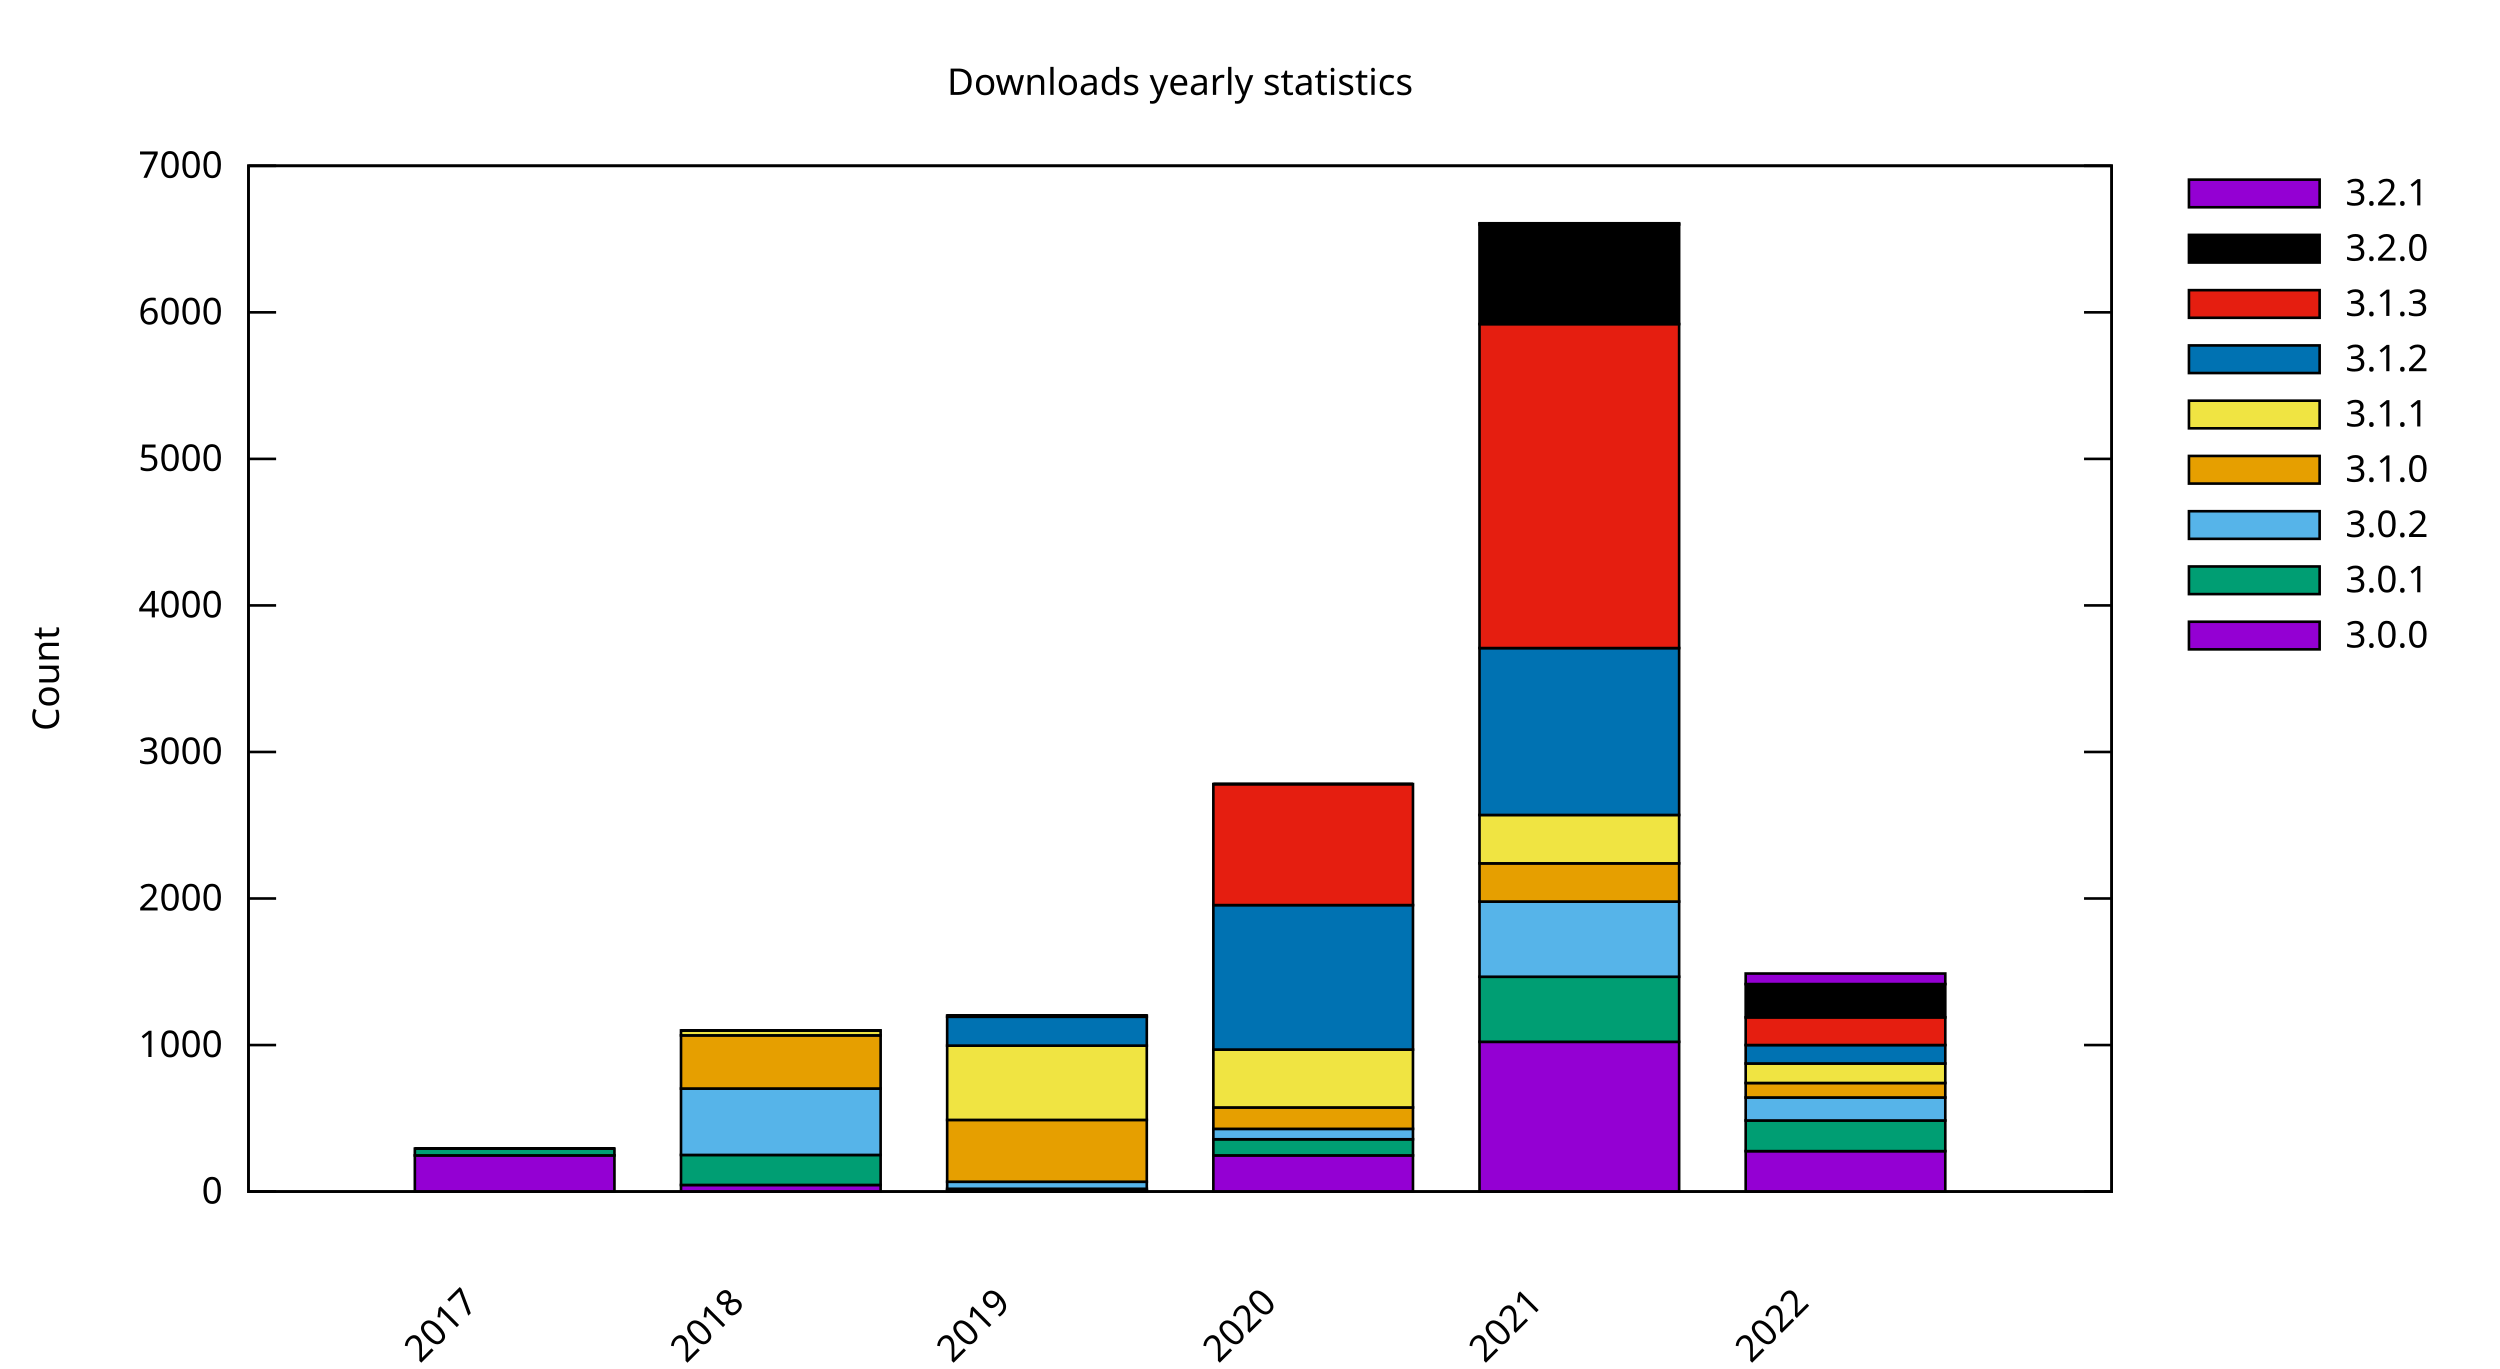
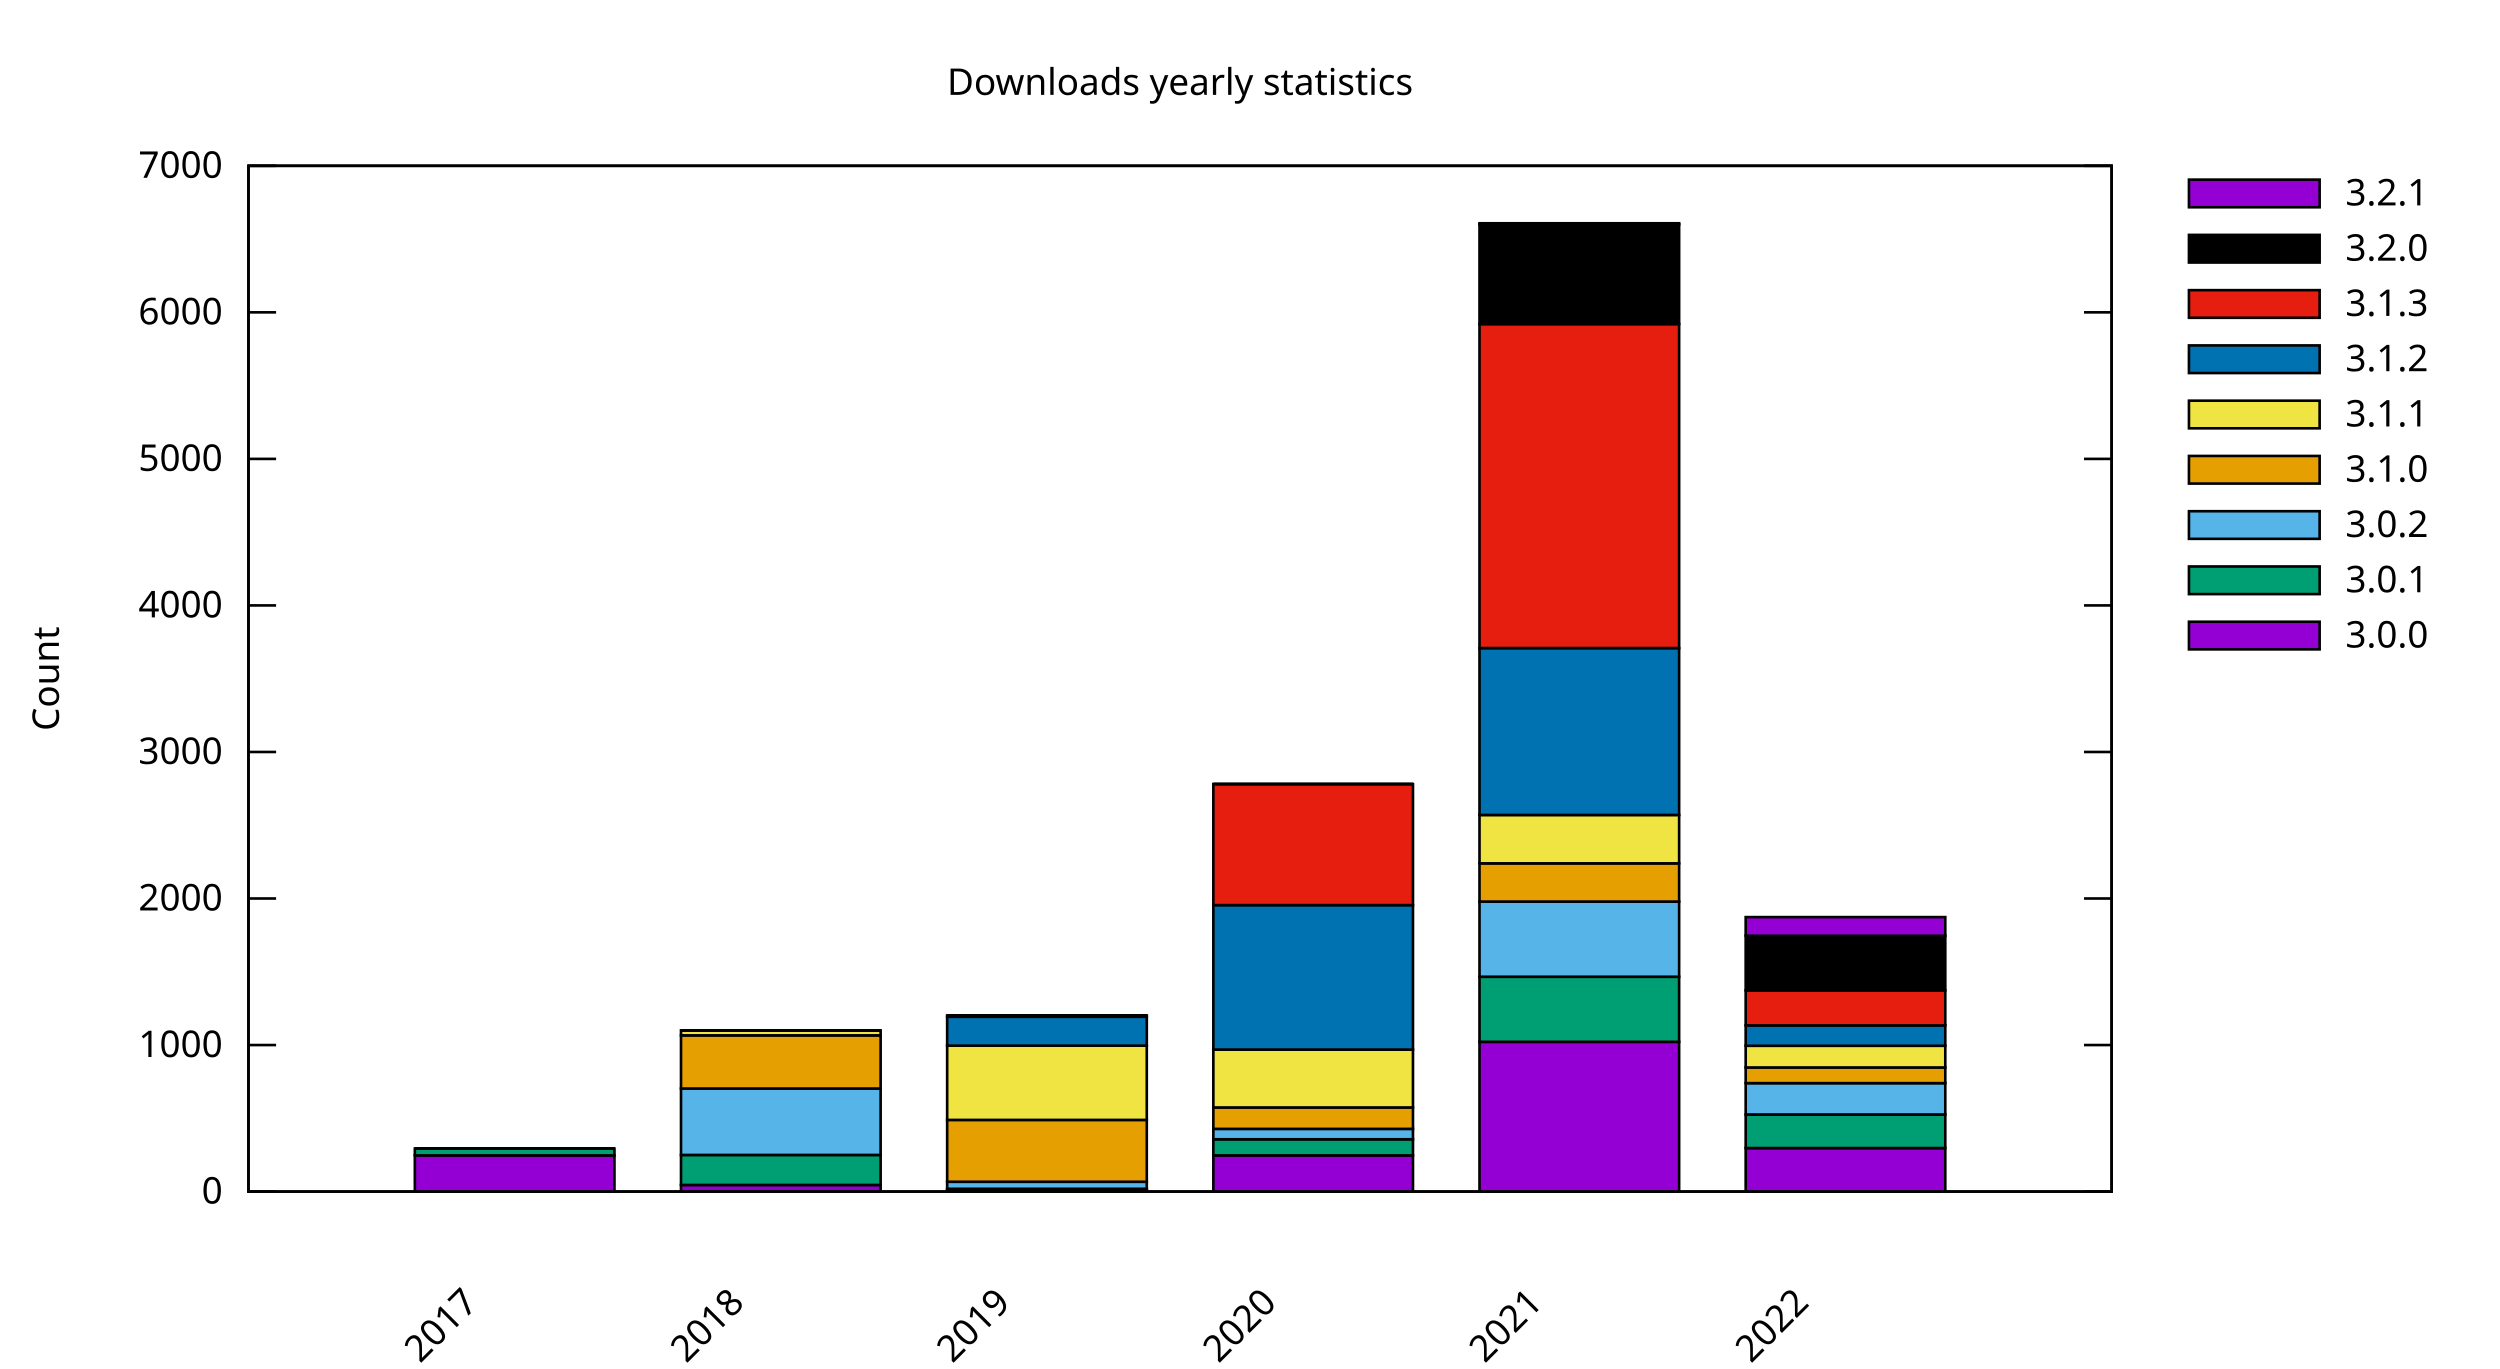
<svg xmlns="http://www.w3.org/2000/svg" xmlns:xlink="http://www.w3.org/1999/xlink" width="950" height="520" viewBox="0 0 950 520">
  <g id="gnuplot_canvas">
    <rect x="0" y="0" width="950" height="520" fill="none" />
    <defs>
      <circle id="gpDot" r="0.5" stroke-width="0.5" stroke="currentColor" />
      <path id="gpPt0" stroke-width="0.190" stroke="currentColor" d="M-1,0 h2 M0,-1 v2" />
      <path id="gpPt1" stroke-width="0.190" stroke="currentColor" d="M-1,-1 L1,1 M1,-1 L-1,1" />
      <path id="gpPt2" stroke-width="0.190" stroke="currentColor" d="M-1,0 L1,0 M0,-1 L0,1 M-1,-1 L1,1 M-1,1 L1,-1" />
      <rect id="gpPt3" stroke-width="0.190" stroke="currentColor" x="-1" y="-1" width="2" height="2" />
      <rect id="gpPt4" stroke-width="0.190" stroke="currentColor" fill="currentColor" x="-1" y="-1" width="2" height="2" />
      <circle id="gpPt5" stroke-width="0.190" stroke="currentColor" cx="0" cy="0" r="1" />
      <use xlink:href="#gpPt5" id="gpPt6" fill="currentColor" stroke="none" />
      <path id="gpPt7" stroke-width="0.190" stroke="currentColor" d="M0,-1.33 L-1.33,0.67 L1.33,0.67 z" />
      <use xlink:href="#gpPt7" id="gpPt8" fill="currentColor" stroke="none" />
      <use xlink:href="#gpPt7" id="gpPt9" stroke="currentColor" transform="rotate(180)" />
      <use xlink:href="#gpPt9" id="gpPt10" fill="currentColor" stroke="none" />
      <use xlink:href="#gpPt3" id="gpPt11" stroke="currentColor" transform="rotate(45)" />
      <use xlink:href="#gpPt11" id="gpPt12" fill="currentColor" stroke="none" />
      <path id="gpPt13" stroke-width="0.190" stroke="currentColor" d="M0,1.330 L1.265,0.411 L0.782,-1.067 L-0.782,-1.076 L-1.265,0.411 z" />
      <use xlink:href="#gpPt13" id="gpPt14" fill="currentColor" stroke="none" />
      <filter id="textbox" filterUnits="objectBoundingBox" x="0" y="0" height="1" width="1">
        <feFlood flood-color="white" flood-opacity="1" result="bgnd" />
        <feComposite in="SourceGraphic" in2="bgnd" operator="atop" />
      </filter>
      <filter id="greybox" filterUnits="objectBoundingBox" x="0" y="0" height="1" width="1">
        <feFlood flood-color="lightgrey" flood-opacity="1" result="grey" />
        <feComposite in="SourceGraphic" in2="grey" operator="atop" />
      </filter>
    </defs>
    <g fill="none" color="white" stroke="currentColor" stroke-width="1.00" stroke-linecap="butt" stroke-linejoin="miter">
</g>
    <g fill="none" color="black" stroke="currentColor" stroke-width="1.00" stroke-linecap="butt" stroke-linejoin="miter">
      <path stroke="black" d="M94.42,452.80 L104.92,452.80 M802.43,452.80 L791.93,452.80  " />
      <g transform="translate(84.63,457.35)" stroke="none" fill="black" font-family="Verdana" font-size="14.00" text-anchor="end">
        <text>
          <tspan font-family="Verdana"> 0</tspan>
        </text>
      </g>
    </g>
    <g fill="none" color="black" stroke="currentColor" stroke-width="1.00" stroke-linecap="butt" stroke-linejoin="miter">
      <path stroke="black" d="M94.42,397.12 L104.92,397.12 M802.43,397.12 L791.93,397.12  " />
      <g transform="translate(84.63,401.67)" stroke="none" fill="black" font-family="Verdana" font-size="14.00" text-anchor="end">
        <text>
          <tspan font-family="Verdana"> 1000</tspan>
        </text>
      </g>
    </g>
    <g fill="none" color="black" stroke="currentColor" stroke-width="1.00" stroke-linecap="butt" stroke-linejoin="miter">
      <path stroke="black" d="M94.42,341.43 L104.92,341.43 M802.43,341.43 L791.93,341.43  " />
      <g transform="translate(84.63,345.98)" stroke="none" fill="black" font-family="Verdana" font-size="14.00" text-anchor="end">
        <text>
          <tspan font-family="Verdana"> 2000</tspan>
        </text>
      </g>
    </g>
    <g fill="none" color="black" stroke="currentColor" stroke-width="1.00" stroke-linecap="butt" stroke-linejoin="miter">
      <path stroke="black" d="M94.42,285.75 L104.92,285.75 M802.43,285.75 L791.93,285.75  " />
      <g transform="translate(84.63,290.30)" stroke="none" fill="black" font-family="Verdana" font-size="14.00" text-anchor="end">
        <text>
          <tspan font-family="Verdana"> 3000</tspan>
        </text>
      </g>
    </g>
    <g fill="none" color="black" stroke="currentColor" stroke-width="1.00" stroke-linecap="butt" stroke-linejoin="miter">
      <path stroke="black" d="M94.42,230.06 L104.92,230.06 M802.43,230.06 L791.93,230.06  " />
      <g transform="translate(84.63,234.61)" stroke="none" fill="black" font-family="Verdana" font-size="14.00" text-anchor="end">
        <text>
          <tspan font-family="Verdana"> 4000</tspan>
        </text>
      </g>
    </g>
    <g fill="none" color="black" stroke="currentColor" stroke-width="1.00" stroke-linecap="butt" stroke-linejoin="miter">
      <path stroke="black" d="M94.42,174.38 L104.92,174.38 M802.43,174.38 L791.93,174.38  " />
      <g transform="translate(84.63,178.93)" stroke="none" fill="black" font-family="Verdana" font-size="14.00" text-anchor="end">
        <text>
          <tspan font-family="Verdana"> 5000</tspan>
        </text>
      </g>
    </g>
    <g fill="none" color="black" stroke="currentColor" stroke-width="1.00" stroke-linecap="butt" stroke-linejoin="miter">
      <path stroke="black" d="M94.42,118.69 L104.92,118.69 M802.43,118.69 L791.93,118.69  " />
      <g transform="translate(84.63,123.24)" stroke="none" fill="black" font-family="Verdana" font-size="14.00" text-anchor="end">
        <text>
          <tspan font-family="Verdana"> 6000</tspan>
        </text>
      </g>
    </g>
    <g fill="none" color="black" stroke="currentColor" stroke-width="1.00" stroke-linecap="butt" stroke-linejoin="miter">
      <path stroke="black" d="M94.42,63.01 L104.92,63.01 M802.43,63.01 L791.93,63.01  " />
      <g transform="translate(84.63,67.56)" stroke="none" fill="black" font-family="Verdana" font-size="14.00" text-anchor="end">
        <text>
          <tspan font-family="Verdana"> 7000</tspan>
        </text>
      </g>
    </g>
    <g fill="none" color="black" stroke="currentColor" stroke-width="1.00" stroke-linecap="butt" stroke-linejoin="miter">
      <path stroke="black" d="M195.56,452.80 M195.56,63.01  " />
      <g transform="translate(159.61,518.31) rotate(-45)" stroke="none" fill="black" font-family="Verdana" font-size="14.00" text-anchor="start">
        <text>
          <tspan font-family="Verdana">2017</tspan>
        </text>
      </g>
    </g>
    <g fill="none" color="black" stroke="currentColor" stroke-width="1.00" stroke-linecap="butt" stroke-linejoin="miter">
      <path stroke="black" d="M296.71,452.80 M296.71,63.01  " />
      <g transform="translate(260.76,518.31) rotate(-45)" stroke="none" fill="black" font-family="Verdana" font-size="14.00" text-anchor="start">
        <text>
          <tspan font-family="Verdana">2018</tspan>
        </text>
      </g>
    </g>
    <g fill="none" color="black" stroke="currentColor" stroke-width="1.00" stroke-linecap="butt" stroke-linejoin="miter">
      <path stroke="black" d="M397.85,452.80 M397.85,63.01  " />
      <g transform="translate(361.90,518.31) rotate(-45)" stroke="none" fill="black" font-family="Verdana" font-size="14.00" text-anchor="start">
        <text>
          <tspan font-family="Verdana">2019</tspan>
        </text>
      </g>
    </g>
    <g fill="none" color="black" stroke="currentColor" stroke-width="1.00" stroke-linecap="butt" stroke-linejoin="miter">
      <path stroke="black" d="M499.00,452.80 M499.00,63.01  " />
      <g transform="translate(463.05,518.31) rotate(-45)" stroke="none" fill="black" font-family="Verdana" font-size="14.00" text-anchor="start">
        <text>
          <tspan font-family="Verdana">2020</tspan>
        </text>
      </g>
    </g>
    <g fill="none" color="black" stroke="currentColor" stroke-width="1.00" stroke-linecap="butt" stroke-linejoin="miter">
      <path stroke="black" d="M600.14,452.80 M600.14,63.01  " />
      <g transform="translate(564.19,518.31) rotate(-45)" stroke="none" fill="black" font-family="Verdana" font-size="14.00" text-anchor="start">
        <text>
          <tspan font-family="Verdana">2021</tspan>
        </text>
      </g>
    </g>
    <g fill="none" color="black" stroke="currentColor" stroke-width="1.00" stroke-linecap="butt" stroke-linejoin="miter">
      <path stroke="black" d="M701.29,452.80 M701.29,63.01  " />
      <g transform="translate(665.34,518.31) rotate(-45)" stroke="none" fill="black" font-family="Verdana" font-size="14.00" text-anchor="start">
        <text>
          <tspan font-family="Verdana">2022</tspan>
        </text>
      </g>
    </g>
    <g fill="none" color="black" stroke="currentColor" stroke-width="1.00" stroke-linecap="butt" stroke-linejoin="miter">
</g>
    <g fill="none" color="black" stroke="currentColor" stroke-width="1.00" stroke-linecap="butt" stroke-linejoin="miter">
      <path stroke="black" d="M94.42,63.01 L94.42,452.80 L802.43,452.80 L802.43,63.01 L94.42,63.01 Z  " />
    </g>
    <g fill="none" color="black" stroke="currentColor" stroke-width="1.00" stroke-linecap="butt" stroke-linejoin="miter">
      <g transform="translate(22.38,257.91) rotate(270)" stroke="none" fill="black" font-family="Verdana" font-size="14.00" text-anchor="middle">
        <text>
          <tspan font-family="Verdana">Count</tspan>
        </text>
      </g>
    </g>
    <g fill="none" color="black" stroke="currentColor" stroke-width="1.00" stroke-linecap="butt" stroke-linejoin="miter">
      <g transform="translate(448.42,509.85)" stroke="none" fill="black" font-family="Verdana" font-size="14.00" text-anchor="middle">
        <text>
          <tspan font-family="Verdana"> </tspan>
        </text>
      </g>
    </g>
    <g fill="none" color="black" stroke="currentColor" stroke-width="1.00" stroke-linecap="butt" stroke-linejoin="miter">
</g>
    <g id="gnuplot_plot_1">
      <g fill="none" color="black" stroke="currentColor" stroke-width="1.00" stroke-linecap="butt" stroke-linejoin="miter">
        <g transform="translate(891.25,246.06)" stroke="none" fill="black" font-family="Verdana" font-size="14.00" text-anchor="start">
          <text>
            <tspan font-family="Verdana">3.0.0</tspan>
          </text>
        </g>
      </g>
      <g fill="none" color="black" stroke="currentColor" stroke-width="1.00" stroke-linecap="butt" stroke-linejoin="miter">
        <g stroke="none" shape-rendering="crispEdges">
          <polygon fill="rgb(148,   0, 211)" points="831.80,246.76 881.46,246.76 881.46,236.26 831.80,236.26 " />
        </g>
        <path stroke="black" d="M831.80,246.76 L881.46,246.76 L881.46,236.26 L831.80,236.26 L831.80,246.76 Z  " />
      </g>
      <g fill="none" color="black" stroke="currentColor" stroke-width="1.00" stroke-linecap="butt" stroke-linejoin="miter">
        <g stroke="none" shape-rendering="crispEdges">
          <polygon fill="rgb(148,   0, 211)" points="157.64,452.80 233.50,452.80 233.50,439.04 157.64,439.04 " />
        </g>
        <path stroke="black" d="M157.64,452.80 L157.64,439.05 L233.49,439.05 L233.49,452.80 L157.64,452.80 Z  " />
      </g>
      <g fill="none" color="black" stroke="currentColor" stroke-width="1.00" stroke-linecap="butt" stroke-linejoin="miter">
        <g stroke="none" shape-rendering="crispEdges">
          <polygon fill="rgb(148,   0, 211)" points="258.78,452.80 334.65,452.80 334.65,450.28 258.78,450.28 " />
        </g>
        <path stroke="black" d="M258.78,452.80 L258.78,450.29 L334.64,450.29 L334.64,452.80 L258.78,452.80 Z  " />
      </g>
      <g fill="none" color="black" stroke="currentColor" stroke-width="1.00" stroke-linecap="butt" stroke-linejoin="miter">
        <g stroke="none" shape-rendering="crispEdges">
          <polygon fill="rgb(148,   0, 211)" points="359.92,452.80 435.79,452.80 435.79,452.23 359.92,452.23 " />
        </g>
        <path stroke="black" d="M359.92,452.80 L359.92,452.24 L435.78,452.24 L435.78,452.80 L359.92,452.80 Z  " />
      </g>
      <g fill="none" color="black" stroke="currentColor" stroke-width="1.00" stroke-linecap="butt" stroke-linejoin="miter">
        <g stroke="none" shape-rendering="crispEdges">
          <polygon fill="rgb(148,   0, 211)" points="461.07,452.80 536.94,452.80 536.94,439.04 461.07,439.04 " />
        </g>
        <path stroke="black" d="M461.07,452.80 L461.07,439.05 L536.93,439.05 L536.93,452.80 L461.07,452.80 Z  " />
      </g>
      <g fill="none" color="black" stroke="currentColor" stroke-width="1.00" stroke-linecap="butt" stroke-linejoin="miter">
        <g stroke="none" shape-rendering="crispEdges">
          <polygon fill="rgb(148,   0, 211)" points="562.21,452.80 638.08,452.80 638.08,395.88 562.21,395.88 " />
        </g>
        <path stroke="black" d="M562.21,452.80 L562.21,395.89 L638.07,395.89 L638.07,452.80 L562.21,452.80 Z  " />
      </g>
      <g fill="none" color="black" stroke="currentColor" stroke-width="1.00" stroke-linecap="butt" stroke-linejoin="miter">
        <g stroke="none" shape-rendering="crispEdges">
-           <polygon fill="rgb(148,   0, 211)" points="663.36,452.80 739.22,452.80 739.22,437.42 663.36,437.42 " />
-         </g>
-         <path stroke="black" d="M663.36,452.80 L663.36,437.43 L739.21,437.43 L739.21,452.80 L663.36,452.80 Z  " />
+           <polygon fill="rgb(148,   0, 211)" points="663.36,452.80 739.22,452.80 739.22,436.25 663.36,436.25 " />
+         </g>
+         <path stroke="black" d="M663.36,452.80 L663.36,436.26 L739.21,436.26 L739.21,452.80 L663.36,452.80 Z  " />
      </g>
      <g fill="none" color="black" stroke="currentColor" stroke-width="1.00" stroke-linecap="butt" stroke-linejoin="miter">
</g>
    </g>
    <g id="gnuplot_plot_2">
      <g fill="none" color="black" stroke="currentColor" stroke-width="1.00" stroke-linecap="butt" stroke-linejoin="miter">
        <g transform="translate(891.25,225.06)" stroke="none" fill="black" font-family="Verdana" font-size="14.00" text-anchor="start">
          <text>
            <tspan font-family="Verdana">3.0.1</tspan>
          </text>
        </g>
      </g>
      <g fill="none" color="black" stroke="currentColor" stroke-width="1.00" stroke-linecap="butt" stroke-linejoin="miter">
        <g stroke="none" shape-rendering="crispEdges">
          <polygon fill="rgb(  0, 158, 115)" points="831.80,225.76 881.46,225.76 881.46,215.26 831.80,215.26 " />
        </g>
        <path stroke="black" d="M831.80,225.76 L881.46,225.76 L881.46,215.26 L831.80,215.26 L831.80,225.76 Z  " />
      </g>
      <g fill="none" color="black" stroke="currentColor" stroke-width="1.00" stroke-linecap="butt" stroke-linejoin="miter">
        <g stroke="none" shape-rendering="crispEdges">
          <polygon fill="rgb(  0, 158, 115)" points="157.64,439.05 233.50,439.05 233.50,436.47 157.64,436.47 " />
        </g>
        <path stroke="black" d="M157.64,439.05 L157.64,436.48 L233.49,436.48 L233.49,439.05 L157.64,439.05 Z  " />
      </g>
      <g fill="none" color="black" stroke="currentColor" stroke-width="1.00" stroke-linecap="butt" stroke-linejoin="miter">
        <g stroke="none" shape-rendering="crispEdges">
          <polygon fill="rgb(  0, 158, 115)" points="258.78,450.29 334.65,450.29 334.65,438.87 258.78,438.87 " />
        </g>
        <path stroke="black" d="M258.78,450.29 L258.78,438.88 L334.64,438.88 L334.64,450.29 L258.78,450.29 Z  " />
      </g>
      <g fill="none" color="black" stroke="currentColor" stroke-width="1.00" stroke-linecap="butt" stroke-linejoin="miter">
        <g stroke="none" shape-rendering="crispEdges">
          <polygon fill="rgb(  0, 158, 115)" points="359.92,452.24 435.79,452.24 435.79,451.73 359.92,451.73 " />
        </g>
        <path stroke="black" d="M359.92,452.24 L359.92,451.74 L435.78,451.74 L435.78,452.24 L359.92,452.24 Z  " />
      </g>
      <g fill="none" color="black" stroke="currentColor" stroke-width="1.00" stroke-linecap="butt" stroke-linejoin="miter">
        <g stroke="none" shape-rendering="crispEdges">
          <polygon fill="rgb(  0, 158, 115)" points="461.07,439.05 536.94,439.05 536.94,432.91 461.07,432.91 " />
        </g>
        <path stroke="black" d="M461.07,439.05 L461.07,432.92 L536.93,432.92 L536.93,439.05 L461.07,439.05 Z  " />
      </g>
      <g fill="none" color="black" stroke="currentColor" stroke-width="1.00" stroke-linecap="butt" stroke-linejoin="miter">
        <g stroke="none" shape-rendering="crispEdges">
          <polygon fill="rgb(  0, 158, 115)" points="562.21,395.89 638.08,395.89 638.08,371.16 562.21,371.16 " />
        </g>
        <path stroke="black" d="M562.21,395.89 L562.21,371.17 L638.07,371.17 L638.07,395.89 L562.21,395.89 Z  " />
      </g>
      <g fill="none" color="black" stroke="currentColor" stroke-width="1.00" stroke-linecap="butt" stroke-linejoin="miter">
        <g stroke="none" shape-rendering="crispEdges">
-           <polygon fill="rgb(  0, 158, 115)" points="663.36,437.43 739.22,437.43 739.22,425.78 663.36,425.78 " />
-         </g>
-         <path stroke="black" d="M663.36,437.43 L663.36,425.79 L739.21,425.79 L739.21,437.43 L663.36,437.43 Z  " />
+           <polygon fill="rgb(  0, 158, 115)" points="663.36,436.26 739.22,436.26 739.22,423.50 663.36,423.50 " />
+         </g>
+         <path stroke="black" d="M663.36,436.26 L663.36,423.51 L739.21,423.51 L739.21,436.26 L663.36,436.26 Z  " />
      </g>
      <g fill="none" color="black" stroke="currentColor" stroke-width="1.00" stroke-linecap="butt" stroke-linejoin="miter">
</g>
    </g>
    <g id="gnuplot_plot_3">
      <g fill="none" color="black" stroke="currentColor" stroke-width="1.00" stroke-linecap="butt" stroke-linejoin="miter">
        <g transform="translate(891.25,204.06)" stroke="none" fill="black" font-family="Verdana" font-size="14.00" text-anchor="start">
          <text>
            <tspan font-family="Verdana">3.0.2</tspan>
          </text>
        </g>
      </g>
      <g fill="none" color="black" stroke="currentColor" stroke-width="1.00" stroke-linecap="butt" stroke-linejoin="miter">
        <g stroke="none" shape-rendering="crispEdges">
          <polygon fill="rgb( 86, 180, 233)" points="831.80,204.76 881.46,204.76 881.46,194.26 831.80,194.26 " />
        </g>
        <path stroke="black" d="M831.80,204.76 L881.46,204.76 L881.46,194.26 L831.80,194.26 L831.80,204.76 Z  " />
      </g>
      <g fill="none" color="black" stroke="currentColor" stroke-width="1.00" stroke-linecap="butt" stroke-linejoin="miter">
        <g stroke="none" shape-rendering="crispEdges">
          <polygon fill="rgb( 86, 180, 233)" points="157.64,436.48 233.50,436.48 233.50,436.47 157.64,436.47 " />
        </g>
        <path stroke="black" d="M157.64,436.48 L233.49,436.48 L157.64,436.48 Z  " />
      </g>
      <g fill="none" color="black" stroke="currentColor" stroke-width="1.00" stroke-linecap="butt" stroke-linejoin="miter">
        <g stroke="none" shape-rendering="crispEdges">
          <polygon fill="rgb( 86, 180, 233)" points="258.78,438.88 334.65,438.88 334.65,413.64 258.78,413.64 " />
        </g>
        <path stroke="black" d="M258.78,438.88 L258.78,413.65 L334.64,413.65 L334.64,438.88 L258.78,438.88 Z  " />
      </g>
      <g fill="none" color="black" stroke="currentColor" stroke-width="1.00" stroke-linecap="butt" stroke-linejoin="miter">
        <g stroke="none" shape-rendering="crispEdges">
          <polygon fill="rgb( 86, 180, 233)" points="359.92,451.74 435.79,451.74 435.79,449.06 359.92,449.06 " />
        </g>
        <path stroke="black" d="M359.92,451.74 L359.92,449.07 L435.78,449.07 L435.78,451.74 L359.92,451.74 Z  " />
      </g>
      <g fill="none" color="black" stroke="currentColor" stroke-width="1.00" stroke-linecap="butt" stroke-linejoin="miter">
        <g stroke="none" shape-rendering="crispEdges">
          <polygon fill="rgb( 86, 180, 233)" points="461.07,432.92 536.94,432.92 536.94,428.96 461.07,428.96 " />
        </g>
        <path stroke="black" d="M461.07,432.92 L461.07,428.97 L536.93,428.97 L536.93,432.92 L461.07,432.92 Z  " />
      </g>
      <g fill="none" color="black" stroke="currentColor" stroke-width="1.00" stroke-linecap="butt" stroke-linejoin="miter">
        <g stroke="none" shape-rendering="crispEdges">
          <polygon fill="rgb( 86, 180, 233)" points="562.21,371.17 638.08,371.17 638.08,342.59 562.21,342.59 " />
        </g>
        <path stroke="black" d="M562.21,371.17 L562.21,342.60 L638.07,342.60 L638.07,371.17 L562.21,371.17 Z  " />
      </g>
      <g fill="none" color="black" stroke="currentColor" stroke-width="1.00" stroke-linecap="butt" stroke-linejoin="miter">
        <g stroke="none" shape-rendering="crispEdges">
-           <polygon fill="rgb( 86, 180, 233)" points="663.36,425.79 739.22,425.79 739.22,417.04 663.36,417.04 " />
-         </g>
-         <path stroke="black" d="M663.36,425.79 L663.36,417.05 L739.21,417.05 L739.21,425.79 L663.36,425.79 Z  " />
+           <polygon fill="rgb( 86, 180, 233)" points="663.36,423.51 739.22,423.51 739.22,411.58 663.36,411.58 " />
+         </g>
+         <path stroke="black" d="M663.36,423.51 L663.36,411.59 L739.21,411.59 L739.21,423.51 L663.36,423.51 Z  " />
      </g>
      <g fill="none" color="black" stroke="currentColor" stroke-width="1.00" stroke-linecap="butt" stroke-linejoin="miter">
</g>
    </g>
    <g id="gnuplot_plot_4">
      <g fill="none" color="black" stroke="currentColor" stroke-width="1.00" stroke-linecap="butt" stroke-linejoin="miter">
        <g transform="translate(891.25,183.06)" stroke="none" fill="black" font-family="Verdana" font-size="14.00" text-anchor="start">
          <text>
            <tspan font-family="Verdana">3.1.0</tspan>
          </text>
        </g>
      </g>
      <g fill="none" color="black" stroke="currentColor" stroke-width="1.00" stroke-linecap="butt" stroke-linejoin="miter">
        <g stroke="none" shape-rendering="crispEdges">
          <polygon fill="rgb(230, 159,   0)" points="831.80,183.76 881.46,183.76 881.46,173.26 831.80,173.26 " />
        </g>
        <path stroke="black" d="M831.80,183.76 L881.46,183.76 L881.46,173.26 L831.80,173.26 L831.80,183.76 Z  " />
      </g>
      <g fill="none" color="black" stroke="currentColor" stroke-width="1.00" stroke-linecap="butt" stroke-linejoin="miter">
        <g stroke="none" shape-rendering="crispEdges">
          <polygon fill="rgb(230, 159,   0)" points="157.64,436.48 233.50,436.48 233.50,436.47 157.64,436.47 " />
        </g>
        <path stroke="black" d="M157.64,436.48 L233.49,436.48 L157.64,436.48 Z  " />
      </g>
      <g fill="none" color="black" stroke="currentColor" stroke-width="1.00" stroke-linecap="butt" stroke-linejoin="miter">
        <g stroke="none" shape-rendering="crispEdges">
          <polygon fill="rgb(230, 159,   0)" points="258.78,413.65 334.65,413.65 334.65,393.43 258.78,393.43 " />
        </g>
        <path stroke="black" d="M258.78,413.65 L258.78,393.44 L334.64,393.44 L334.64,413.65 L258.78,413.65 Z  " />
      </g>
      <g fill="none" color="black" stroke="currentColor" stroke-width="1.00" stroke-linecap="butt" stroke-linejoin="miter">
        <g stroke="none" shape-rendering="crispEdges">
          <polygon fill="rgb(230, 159,   0)" points="359.92,449.07 435.79,449.07 435.79,425.56 359.92,425.56 " />
        </g>
        <path stroke="black" d="M359.92,449.07 L359.92,425.57 L435.78,425.57 L435.78,449.07 L359.92,449.07 Z  " />
      </g>
      <g fill="none" color="black" stroke="currentColor" stroke-width="1.00" stroke-linecap="butt" stroke-linejoin="miter">
        <g stroke="none" shape-rendering="crispEdges">
          <polygon fill="rgb(230, 159,   0)" points="461.07,428.97 536.94,428.97 536.94,420.83 461.07,420.83 " />
        </g>
        <path stroke="black" d="M461.07,428.97 L461.07,420.84 L536.93,420.84 L536.93,428.97 L461.07,428.97 Z  " />
      </g>
      <g fill="none" color="black" stroke="currentColor" stroke-width="1.00" stroke-linecap="butt" stroke-linejoin="miter">
        <g stroke="none" shape-rendering="crispEdges">
          <polygon fill="rgb(230, 159,   0)" points="562.21,342.60 638.08,342.60 638.08,328.06 562.21,328.06 " />
        </g>
        <path stroke="black" d="M562.21,342.60 L562.21,328.07 L638.07,328.07 L638.07,342.60 L562.21,342.60 Z  " />
      </g>
      <g fill="none" color="black" stroke="currentColor" stroke-width="1.00" stroke-linecap="butt" stroke-linejoin="miter">
        <g stroke="none" shape-rendering="crispEdges">
-           <polygon fill="rgb(230, 159,   0)" points="663.36,417.05 739.22,417.05 739.22,411.53 663.36,411.53 " />
-         </g>
-         <path stroke="black" d="M663.36,417.05 L663.36,411.54 L739.21,411.54 L739.21,417.05 L663.36,417.05 Z  " />
+           <polygon fill="rgb(230, 159,   0)" points="663.36,411.59 739.22,411.59 739.22,405.63 663.36,405.63 " />
+         </g>
+         <path stroke="black" d="M663.36,411.59 L663.36,405.64 L739.21,405.64 L739.21,411.59 L663.36,411.59 Z  " />
      </g>
      <g fill="none" color="black" stroke="currentColor" stroke-width="1.00" stroke-linecap="butt" stroke-linejoin="miter">
</g>
    </g>
    <g id="gnuplot_plot_5">
      <g fill="none" color="black" stroke="currentColor" stroke-width="1.00" stroke-linecap="butt" stroke-linejoin="miter">
        <g transform="translate(891.25,162.06)" stroke="none" fill="black" font-family="Verdana" font-size="14.00" text-anchor="start">
          <text>
            <tspan font-family="Verdana">3.1.1</tspan>
          </text>
        </g>
      </g>
      <g fill="none" color="black" stroke="currentColor" stroke-width="1.00" stroke-linecap="butt" stroke-linejoin="miter">
        <g stroke="none" shape-rendering="crispEdges">
          <polygon fill="rgb(240, 228,  66)" points="831.80,162.76 881.46,162.76 881.46,152.26 831.80,152.26 " />
        </g>
        <path stroke="black" d="M831.80,162.76 L881.46,162.76 L881.46,152.26 L831.80,152.26 L831.80,162.76 Z  " />
      </g>
      <g fill="none" color="black" stroke="currentColor" stroke-width="1.00" stroke-linecap="butt" stroke-linejoin="miter">
        <g stroke="none" shape-rendering="crispEdges">
          <polygon fill="rgb(240, 228,  66)" points="157.64,436.48 233.50,436.48 233.50,436.47 157.64,436.47 " />
        </g>
        <path stroke="black" d="M157.64,436.48 L233.49,436.48 L157.64,436.48 Z  " />
      </g>
      <g fill="none" color="black" stroke="currentColor" stroke-width="1.00" stroke-linecap="butt" stroke-linejoin="miter">
        <g stroke="none" shape-rendering="crispEdges">
          <polygon fill="rgb(240, 228,  66)" points="258.78,393.44 334.65,393.44 334.65,391.54 258.78,391.54 " />
        </g>
        <path stroke="black" d="M258.78,393.44 L258.78,391.55 L334.64,391.55 L334.64,393.44 L258.78,393.44 Z  " />
      </g>
      <g fill="none" color="black" stroke="currentColor" stroke-width="1.00" stroke-linecap="butt" stroke-linejoin="miter">
        <g stroke="none" shape-rendering="crispEdges">
          <polygon fill="rgb(240, 228,  66)" points="359.92,425.57 435.79,425.57 435.79,397.33 359.92,397.33 " />
        </g>
        <path stroke="black" d="M359.92,425.57 L359.92,397.34 L435.78,397.34 L435.78,425.57 L359.92,425.57 Z  " />
      </g>
      <g fill="none" color="black" stroke="currentColor" stroke-width="1.00" stroke-linecap="butt" stroke-linejoin="miter">
        <g stroke="none" shape-rendering="crispEdges">
          <polygon fill="rgb(240, 228,  66)" points="461.07,420.84 536.94,420.84 536.94,398.83 461.07,398.83 " />
        </g>
        <path stroke="black" d="M461.07,420.84 L461.07,398.84 L536.93,398.84 L536.93,420.84 L461.07,420.84 Z  " />
      </g>
      <g fill="none" color="black" stroke="currentColor" stroke-width="1.00" stroke-linecap="butt" stroke-linejoin="miter">
        <g stroke="none" shape-rendering="crispEdges">
          <polygon fill="rgb(240, 228,  66)" points="562.21,328.07 638.08,328.07 638.08,309.68 562.21,309.68 " />
        </g>
        <path stroke="black" d="M562.21,328.07 L562.21,309.69 L638.07,309.69 L638.07,328.07 L562.21,328.07 Z  " />
      </g>
      <g fill="none" color="black" stroke="currentColor" stroke-width="1.00" stroke-linecap="butt" stroke-linejoin="miter">
        <g stroke="none" shape-rendering="crispEdges">
-           <polygon fill="rgb(240, 228,  66)" points="663.36,411.54 739.22,411.54 739.22,404.12 663.36,404.12 " />
-         </g>
-         <path stroke="black" d="M663.36,411.54 L663.36,404.13 L739.21,404.13 L739.21,411.54 L663.36,411.54 Z  " />
+           <polygon fill="rgb(240, 228,  66)" points="663.36,405.64 739.22,405.64 739.22,397.38 663.36,397.38 " />
+         </g>
+         <path stroke="black" d="M663.36,405.64 L663.36,397.39 L739.21,397.39 L739.21,405.64 L663.36,405.64 Z  " />
      </g>
      <g fill="none" color="black" stroke="currentColor" stroke-width="1.00" stroke-linecap="butt" stroke-linejoin="miter">
</g>
    </g>
    <g id="gnuplot_plot_6">
      <g fill="none" color="black" stroke="currentColor" stroke-width="1.00" stroke-linecap="butt" stroke-linejoin="miter">
        <g transform="translate(891.25,141.06)" stroke="none" fill="black" font-family="Verdana" font-size="14.00" text-anchor="start">
          <text>
            <tspan font-family="Verdana">3.1.2</tspan>
          </text>
        </g>
      </g>
      <g fill="none" color="black" stroke="currentColor" stroke-width="1.00" stroke-linecap="butt" stroke-linejoin="miter">
        <g stroke="none" shape-rendering="crispEdges">
          <polygon fill="rgb(  0, 114, 178)" points="831.80,141.76 881.46,141.76 881.46,131.26 831.80,131.26 " />
        </g>
        <path stroke="black" d="M831.80,141.76 L881.46,141.76 L881.46,131.26 L831.80,131.26 L831.80,141.76 Z  " />
      </g>
      <g fill="none" color="black" stroke="currentColor" stroke-width="1.00" stroke-linecap="butt" stroke-linejoin="miter">
        <g stroke="none" shape-rendering="crispEdges">
          <polygon fill="rgb(  0, 114, 178)" points="157.64,436.48 233.50,436.48 233.50,436.47 157.64,436.47 " />
        </g>
        <path stroke="black" d="M157.64,436.48 L233.49,436.48 L157.64,436.48 Z  " />
      </g>
      <g fill="none" color="black" stroke="currentColor" stroke-width="1.00" stroke-linecap="butt" stroke-linejoin="miter">
        <g stroke="none" shape-rendering="crispEdges">
          <polygon fill="rgb(  0, 114, 178)" points="258.78,391.55 334.65,391.55 334.65,391.54 258.78,391.54 " />
        </g>
        <path stroke="black" d="M258.78,391.55 L334.64,391.55 L258.78,391.55 Z  " />
      </g>
      <g fill="none" color="black" stroke="currentColor" stroke-width="1.00" stroke-linecap="butt" stroke-linejoin="miter">
        <g stroke="none" shape-rendering="crispEdges">
          <polygon fill="rgb(  0, 114, 178)" points="359.92,397.34 435.79,397.34 435.79,386.36 359.92,386.36 " />
        </g>
        <path stroke="black" d="M359.92,397.34 L359.92,386.37 L435.78,386.37 L435.78,397.34 L359.92,397.34 Z  " />
      </g>
      <g fill="none" color="black" stroke="currentColor" stroke-width="1.00" stroke-linecap="butt" stroke-linejoin="miter">
        <g stroke="none" shape-rendering="crispEdges">
          <polygon fill="rgb(  0, 114, 178)" points="461.07,398.84 536.94,398.84 536.94,343.93 461.07,343.93 " />
        </g>
        <path stroke="black" d="M461.07,398.84 L461.07,343.94 L536.93,343.94 L536.93,398.84 L461.07,398.84 Z  " />
      </g>
      <g fill="none" color="black" stroke="currentColor" stroke-width="1.00" stroke-linecap="butt" stroke-linejoin="miter">
        <g stroke="none" shape-rendering="crispEdges">
          <polygon fill="rgb(  0, 114, 178)" points="562.21,309.69 638.08,309.69 638.08,246.26 562.21,246.26 " />
        </g>
        <path stroke="black" d="M562.21,309.69 L562.21,246.27 L638.07,246.27 L638.07,309.69 L562.21,309.69 Z  " />
      </g>
      <g fill="none" color="black" stroke="currentColor" stroke-width="1.00" stroke-linecap="butt" stroke-linejoin="miter">
        <g stroke="none" shape-rendering="crispEdges">
-           <polygon fill="rgb(  0, 114, 178)" points="663.36,404.13 739.22,404.13 739.22,397.11 663.36,397.11 " />
-         </g>
-         <path stroke="black" d="M663.36,404.13 L663.36,397.12 L739.21,397.12 L739.21,404.13 L663.36,404.13 Z  " />
+           <polygon fill="rgb(  0, 114, 178)" points="663.36,397.39 739.22,397.39 739.22,389.64 663.36,389.64 " />
+         </g>
+         <path stroke="black" d="M663.36,397.39 L663.36,389.65 L739.21,389.65 L739.21,397.39 L663.36,397.39 Z  " />
      </g>
      <g fill="none" color="black" stroke="currentColor" stroke-width="1.00" stroke-linecap="butt" stroke-linejoin="miter">
</g>
    </g>
    <g id="gnuplot_plot_7">
      <g fill="none" color="black" stroke="currentColor" stroke-width="1.00" stroke-linecap="butt" stroke-linejoin="miter">
        <g transform="translate(891.25,120.06)" stroke="none" fill="black" font-family="Verdana" font-size="14.00" text-anchor="start">
          <text>
            <tspan font-family="Verdana">3.1.3</tspan>
          </text>
        </g>
      </g>
      <g fill="none" color="black" stroke="currentColor" stroke-width="1.00" stroke-linecap="butt" stroke-linejoin="miter">
        <g stroke="none" shape-rendering="crispEdges">
          <polygon fill="rgb(229,  30,  16)" points="831.80,120.76 881.46,120.76 881.46,110.26 831.80,110.26 " />
        </g>
        <path stroke="black" d="M831.80,120.76 L881.46,120.76 L881.46,110.26 L831.80,110.26 L831.80,120.76 Z  " />
      </g>
      <g fill="none" color="black" stroke="currentColor" stroke-width="1.00" stroke-linecap="butt" stroke-linejoin="miter">
        <g stroke="none" shape-rendering="crispEdges">
          <polygon fill="rgb(229,  30,  16)" points="157.64,436.48 233.50,436.48 233.50,436.47 157.64,436.47 " />
        </g>
        <path stroke="black" d="M157.64,436.48 L233.49,436.48 L157.64,436.48 Z  " />
      </g>
      <g fill="none" color="black" stroke="currentColor" stroke-width="1.00" stroke-linecap="butt" stroke-linejoin="miter">
        <g stroke="none" shape-rendering="crispEdges">
          <polygon fill="rgb(229,  30,  16)" points="258.78,391.55 334.65,391.55 334.65,391.54 258.78,391.54 " />
        </g>
        <path stroke="black" d="M258.78,391.55 L334.64,391.55 L258.78,391.55 Z  " />
      </g>
      <g fill="none" color="black" stroke="currentColor" stroke-width="1.00" stroke-linecap="butt" stroke-linejoin="miter">
        <g stroke="none" shape-rendering="crispEdges">
          <polygon fill="rgb(229,  30,  16)" points="359.92,386.37 435.79,386.37 435.79,385.86 359.92,385.86 " />
        </g>
        <path stroke="black" d="M359.92,386.37 L359.92,385.87 L435.78,385.87 L435.78,386.37 L359.92,386.37 Z  " />
      </g>
      <g fill="none" color="black" stroke="currentColor" stroke-width="1.00" stroke-linecap="butt" stroke-linejoin="miter">
        <g stroke="none" shape-rendering="crispEdges">
          <polygon fill="rgb(229,  30,  16)" points="461.07,343.94 536.94,343.94 536.94,297.93 461.07,297.93 " />
        </g>
        <path stroke="black" d="M461.07,343.94 L461.07,297.94 L536.93,297.94 L536.93,343.94 L461.07,343.94 Z  " />
      </g>
      <g fill="none" color="black" stroke="currentColor" stroke-width="1.00" stroke-linecap="butt" stroke-linejoin="miter">
        <g stroke="none" shape-rendering="crispEdges">
          <polygon fill="rgb(229,  30,  16)" points="562.21,246.27 638.08,246.27 638.08,123.14 562.21,123.14 " />
        </g>
        <path stroke="black" d="M562.21,246.27 L562.21,123.15 L638.07,123.15 L638.07,246.27 L562.21,246.27 Z  " />
      </g>
      <g fill="none" color="black" stroke="currentColor" stroke-width="1.00" stroke-linecap="butt" stroke-linejoin="miter">
        <g stroke="none" shape-rendering="crispEdges">
-           <polygon fill="rgb(229,  30,  16)" points="663.36,397.12 739.22,397.12 739.22,386.58 663.36,386.58 " />
-         </g>
-         <path stroke="black" d="M663.36,397.12 L663.36,386.59 L739.21,386.59 L739.21,397.12 L663.36,397.12 Z  " />
+           <polygon fill="rgb(229,  30,  16)" points="663.36,389.65 739.22,389.65 739.22,376.34 663.36,376.34 " />
+         </g>
+         <path stroke="black" d="M663.36,389.65 L663.36,376.35 L739.21,376.35 L739.21,389.65 L663.36,389.65 Z  " />
      </g>
      <g fill="none" color="black" stroke="currentColor" stroke-width="1.00" stroke-linecap="butt" stroke-linejoin="miter">
</g>
    </g>
    <g id="gnuplot_plot_8">
      <g fill="none" color="black" stroke="currentColor" stroke-width="1.00" stroke-linecap="butt" stroke-linejoin="miter">
        <g transform="translate(891.25,99.06)" stroke="none" fill="black" font-family="Verdana" font-size="14.00" text-anchor="start">
          <text>
            <tspan font-family="Verdana">3.2.0</tspan>
          </text>
        </g>
      </g>
      <g fill="none" color="black" stroke="currentColor" stroke-width="1.00" stroke-linecap="butt" stroke-linejoin="miter">
        <g stroke="none" shape-rendering="crispEdges">
          <polygon fill="rgb(  0,   0,   0)" points="831.80,99.76 881.46,99.76 881.46,89.26 831.80,89.26 " />
        </g>
        <path stroke="black" d="M831.80,99.76 L881.46,99.76 L881.46,89.26 L831.80,89.26 L831.80,99.76 Z  " />
      </g>
      <g fill="none" color="black" stroke="currentColor" stroke-width="1.00" stroke-linecap="butt" stroke-linejoin="miter">
        <g stroke="none" shape-rendering="crispEdges">
          <polygon fill="rgb(  0,   0,   0)" points="157.64,436.48 233.50,436.48 233.50,436.47 157.64,436.47 " />
        </g>
        <path stroke="black" d="M157.64,436.48 L233.49,436.48 L157.64,436.48 Z  " />
      </g>
      <g fill="none" color="black" stroke="currentColor" stroke-width="1.00" stroke-linecap="butt" stroke-linejoin="miter">
        <g stroke="none" shape-rendering="crispEdges">
          <polygon fill="rgb(  0,   0,   0)" points="258.78,391.55 334.65,391.55 334.65,391.54 258.78,391.54 " />
        </g>
        <path stroke="black" d="M258.78,391.55 L334.64,391.55 L258.78,391.55 Z  " />
      </g>
      <g fill="none" color="black" stroke="currentColor" stroke-width="1.00" stroke-linecap="butt" stroke-linejoin="miter">
        <g stroke="none" shape-rendering="crispEdges">
          <polygon fill="rgb(  0,   0,   0)" points="359.92,385.87 435.79,385.87 435.79,385.86 359.92,385.86 " />
        </g>
        <path stroke="black" d="M359.92,385.87 L435.78,385.87 L359.92,385.87 Z  " />
      </g>
      <g fill="none" color="black" stroke="currentColor" stroke-width="1.00" stroke-linecap="butt" stroke-linejoin="miter">
        <g stroke="none" shape-rendering="crispEdges">
          <polygon fill="rgb(  0,   0,   0)" points="461.07,297.94 536.94,297.94 536.94,297.93 461.07,297.93 " />
        </g>
        <path stroke="black" d="M461.07,297.94 L536.93,297.94 L461.07,297.94 Z  " />
      </g>
      <g fill="none" color="black" stroke="currentColor" stroke-width="1.00" stroke-linecap="butt" stroke-linejoin="miter">
        <g stroke="none" shape-rendering="crispEdges">
          <polygon fill="rgb(  0,   0,   0)" points="562.21,123.15 638.08,123.15 638.08,85.27 562.21,85.27 " />
        </g>
        <path stroke="black" d="M562.21,123.15 L562.21,85.28 L638.07,85.28 L638.07,123.15 L562.21,123.15 Z  " />
      </g>
      <g fill="none" color="black" stroke="currentColor" stroke-width="1.00" stroke-linecap="butt" stroke-linejoin="miter">
        <g stroke="none" shape-rendering="crispEdges">
-           <polygon fill="rgb(  0,   0,   0)" points="663.36,386.59 739.22,386.59 739.22,373.94 663.36,373.94 " />
-         </g>
-         <path stroke="black" d="M663.36,386.59 L663.36,373.95 L739.21,373.95 L739.21,386.59 L663.36,386.59 Z  " />
+           <polygon fill="rgb(  0,   0,   0)" points="663.36,376.35 739.22,376.35 739.22,355.57 663.36,355.57 " />
+         </g>
+         <path stroke="black" d="M663.36,376.35 L663.36,355.58 L739.21,355.58 L739.21,376.35 L663.36,376.35 Z  " />
      </g>
      <g fill="none" color="black" stroke="currentColor" stroke-width="1.00" stroke-linecap="butt" stroke-linejoin="miter">
</g>
    </g>
    <g id="gnuplot_plot_9">
      <g fill="none" color="black" stroke="currentColor" stroke-width="1.00" stroke-linecap="butt" stroke-linejoin="miter">
        <g transform="translate(891.25,78.06)" stroke="none" fill="black" font-family="Verdana" font-size="14.00" text-anchor="start">
          <text>
            <tspan font-family="Verdana">3.2.1</tspan>
          </text>
        </g>
      </g>
      <g fill="none" color="black" stroke="currentColor" stroke-width="1.00" stroke-linecap="butt" stroke-linejoin="miter">
        <g stroke="none" shape-rendering="crispEdges">
          <polygon fill="rgb(148,   0, 211)" points="831.80,78.76 881.46,78.76 881.46,68.26 831.80,68.26 " />
        </g>
        <path stroke="black" d="M831.80,78.76 L881.46,78.76 L881.46,68.26 L831.80,68.26 L831.80,78.76 Z  " />
      </g>
      <g fill="none" color="black" stroke="currentColor" stroke-width="1.00" stroke-linecap="butt" stroke-linejoin="miter">
        <g stroke="none" shape-rendering="crispEdges">
          <polygon fill="rgb(148,   0, 211)" points="157.64,436.48 233.50,436.48 233.50,436.47 157.64,436.47 " />
        </g>
        <path stroke="black" d="M157.64,436.48 L233.49,436.48 L157.64,436.48 Z  " />
      </g>
      <g fill="none" color="black" stroke="currentColor" stroke-width="1.00" stroke-linecap="butt" stroke-linejoin="miter">
        <g stroke="none" shape-rendering="crispEdges">
          <polygon fill="rgb(148,   0, 211)" points="258.78,391.55 334.65,391.55 334.65,391.54 258.78,391.54 " />
        </g>
        <path stroke="black" d="M258.78,391.55 L334.64,391.55 L258.78,391.55 Z  " />
      </g>
      <g fill="none" color="black" stroke="currentColor" stroke-width="1.00" stroke-linecap="butt" stroke-linejoin="miter">
        <g stroke="none" shape-rendering="crispEdges">
          <polygon fill="rgb(148,   0, 211)" points="359.92,385.87 435.79,385.87 435.79,385.86 359.92,385.86 " />
        </g>
        <path stroke="black" d="M359.92,385.87 L435.78,385.87 L359.92,385.87 Z  " />
      </g>
      <g fill="none" color="black" stroke="currentColor" stroke-width="1.00" stroke-linecap="butt" stroke-linejoin="miter">
        <g stroke="none" shape-rendering="crispEdges">
          <polygon fill="rgb(148,   0, 211)" points="461.07,297.94 536.94,297.94 536.94,297.93 461.07,297.93 " />
        </g>
        <path stroke="black" d="M461.07,297.94 L536.93,297.94 L461.07,297.94 Z  " />
      </g>
      <g fill="none" color="black" stroke="currentColor" stroke-width="1.00" stroke-linecap="butt" stroke-linejoin="miter">
        <g stroke="none" shape-rendering="crispEdges">
          <polygon fill="rgb(148,   0, 211)" points="562.21,85.28 638.08,85.28 638.08,84.83 562.21,84.83 " />
        </g>
        <path stroke="black" d="M562.21,85.28 L562.21,84.84 L638.07,84.84 L638.07,85.28 L562.21,85.28 Z  " />
      </g>
      <g fill="none" color="black" stroke="currentColor" stroke-width="1.00" stroke-linecap="butt" stroke-linejoin="miter">
        <g stroke="none" shape-rendering="crispEdges">
-           <polygon fill="rgb(148,   0, 211)" points="663.36,373.95 739.22,373.95 739.22,369.93 663.36,369.93 " />
-         </g>
-         <path stroke="black" d="M663.36,373.95 L663.36,369.94 L739.21,369.94 L739.21,373.95 L663.36,373.95 Z  " />
+           <polygon fill="rgb(148,   0, 211)" points="663.36,355.58 739.22,355.58 739.22,348.49 663.36,348.49 " />
+         </g>
+         <path stroke="black" d="M663.36,355.58 L663.36,348.50 L739.21,348.50 L739.21,355.58 L663.36,355.58 Z  " />
      </g>
      <g fill="none" color="black" stroke="currentColor" stroke-width="1.00" stroke-linecap="butt" stroke-linejoin="miter">
</g>
    </g>
    <g fill="none" color="white" stroke="rgb(148,   0, 211)" stroke-width="2.00" stroke-linecap="butt" stroke-linejoin="miter">
</g>
    <g fill="none" color="black" stroke="currentColor" stroke-width="2.00" stroke-linecap="butt" stroke-linejoin="miter">
</g>
    <g fill="none" color="black" stroke="black" stroke-width="1.00" stroke-linecap="butt" stroke-linejoin="miter">
</g>
    <g fill="none" color="black" stroke="currentColor" stroke-width="1.00" stroke-linecap="butt" stroke-linejoin="miter">
      <path stroke="black" d="M94.42,63.01 L94.42,452.80 L802.43,452.80 L802.43,63.01 L94.42,63.01 Z  " />
    </g>
    <g fill="none" color="black" stroke="currentColor" stroke-width="1.00" stroke-linecap="butt" stroke-linejoin="miter">
      <g transform="translate(448.42,36.06)" stroke="none" fill="black" font-family="Verdana" font-size="14.00" text-anchor="middle">
        <text>
          <tspan font-family="Verdana">Downloads yearly statistics</tspan>
        </text>
      </g>
    </g>
    <g fill="none" color="black" stroke="currentColor" stroke-width="1.00" stroke-linecap="butt" stroke-linejoin="miter">
</g>
  </g>
</svg>
